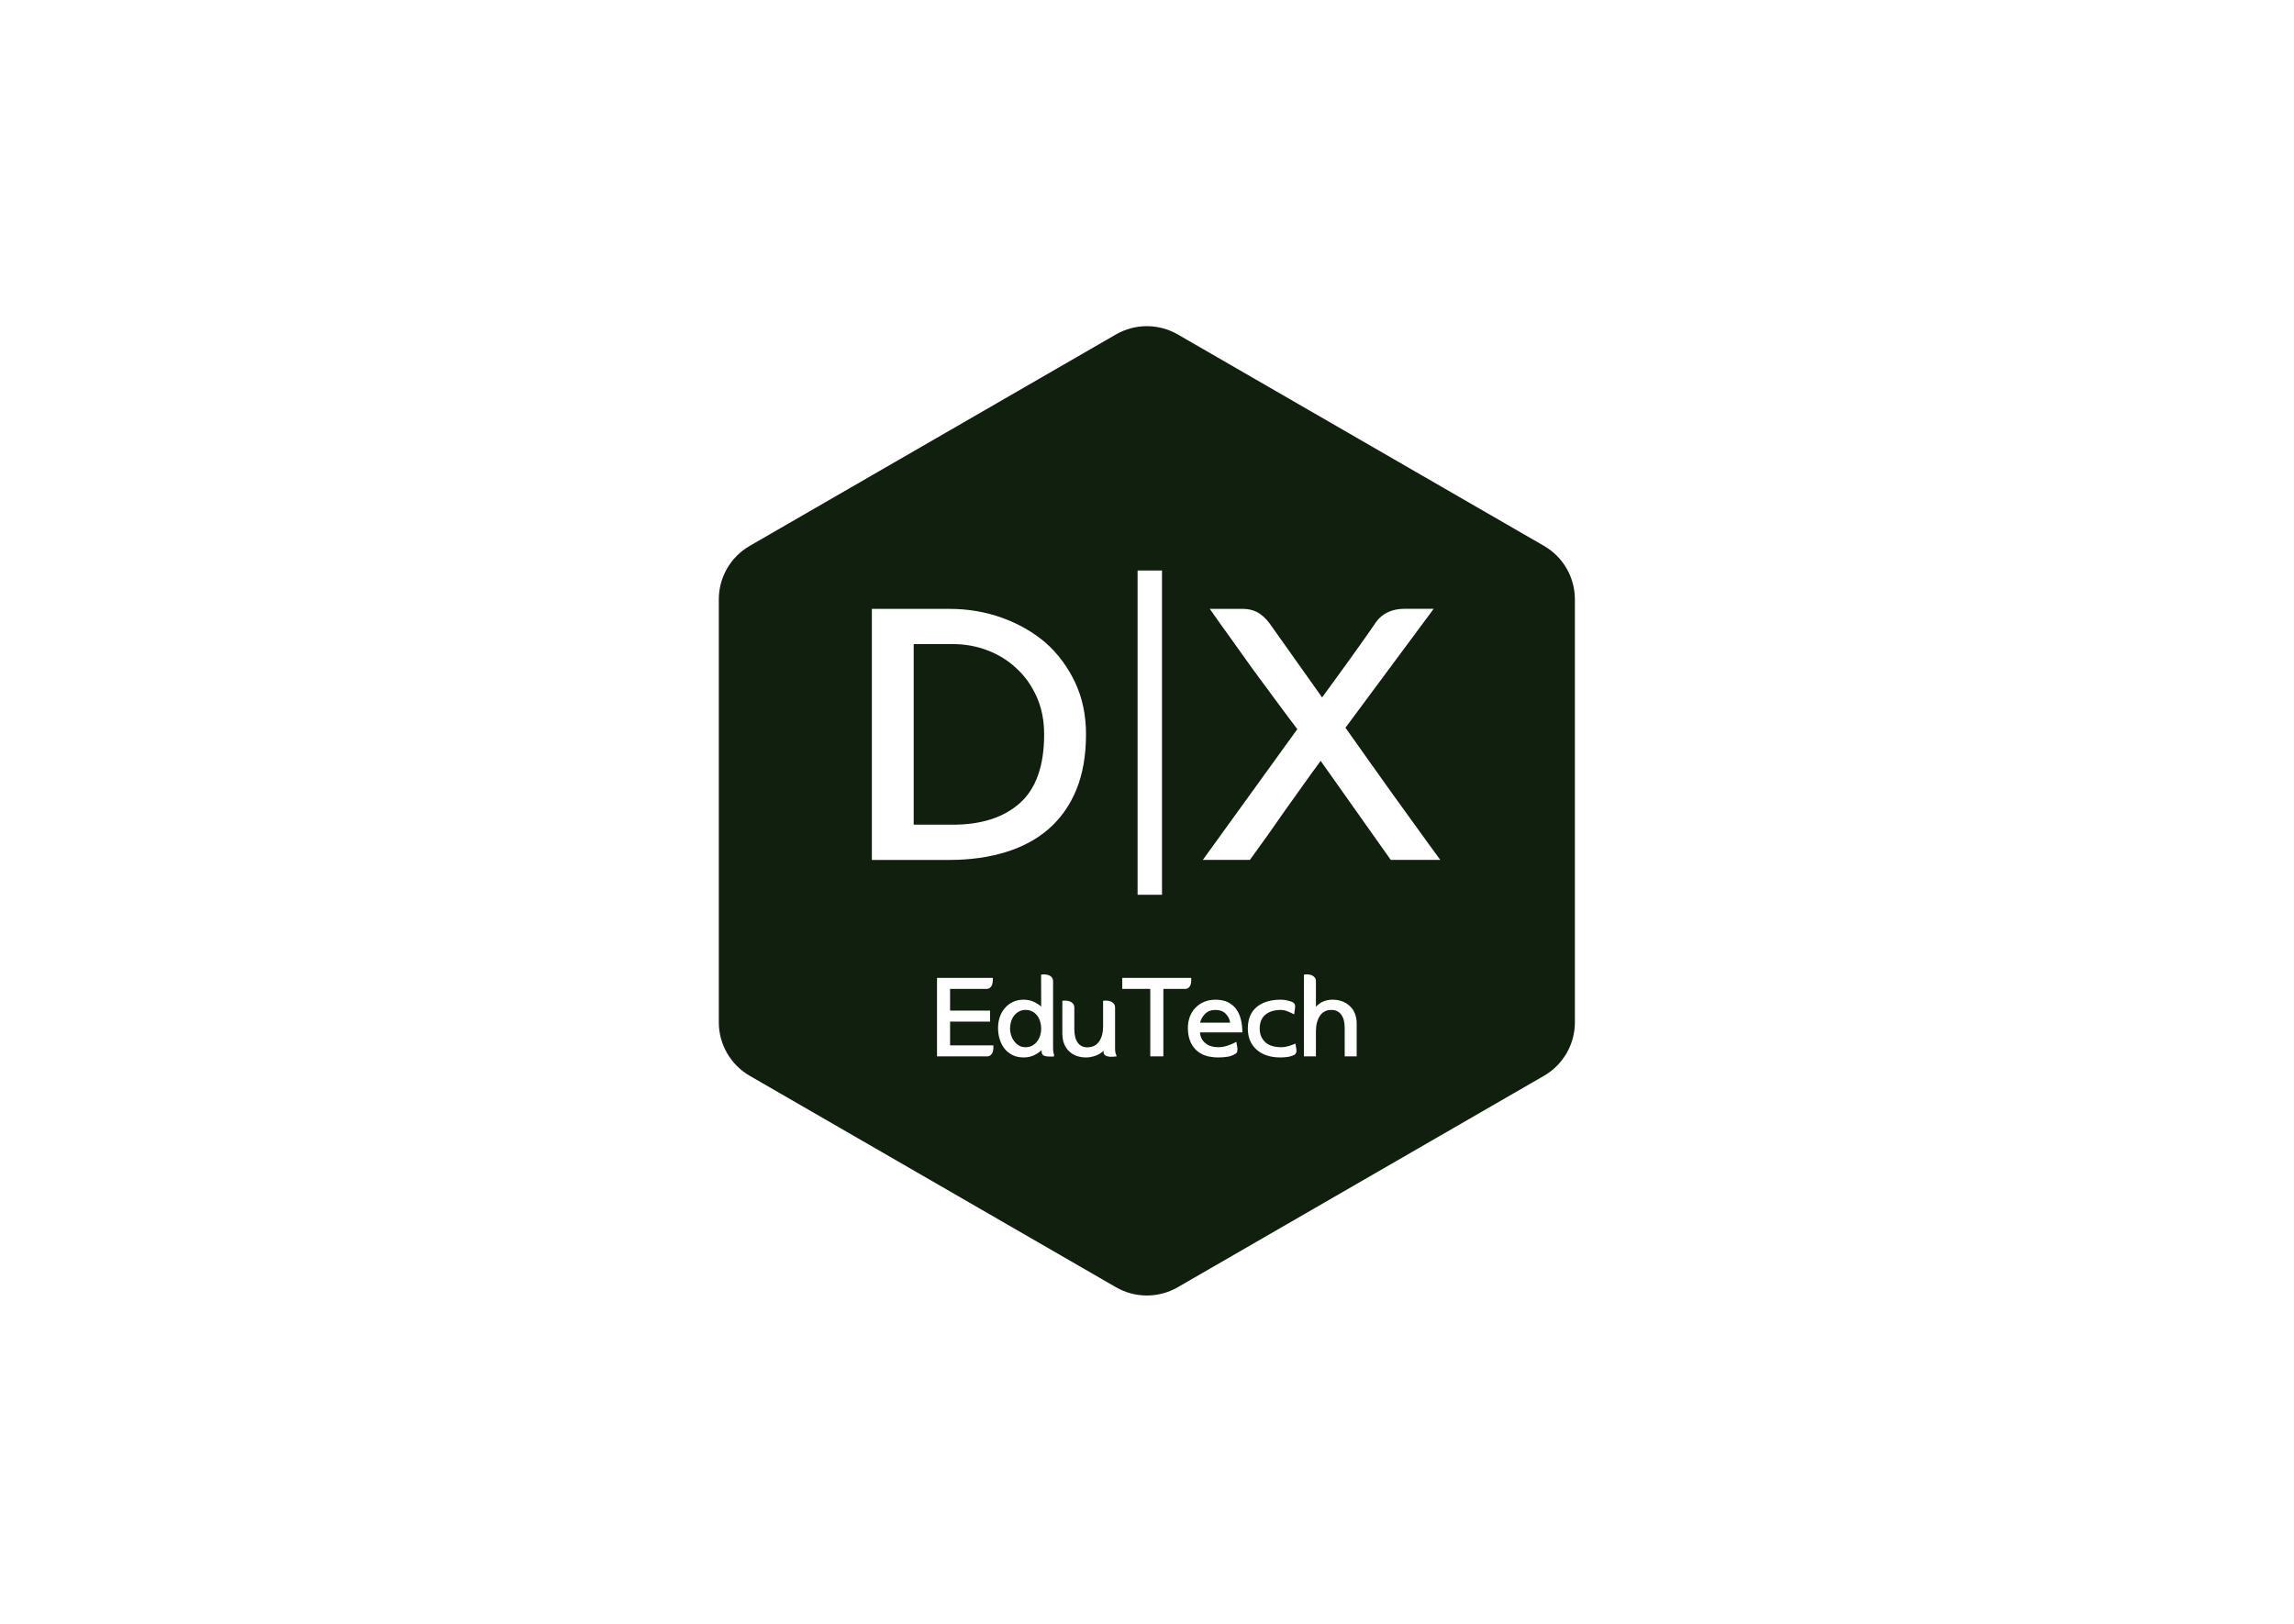
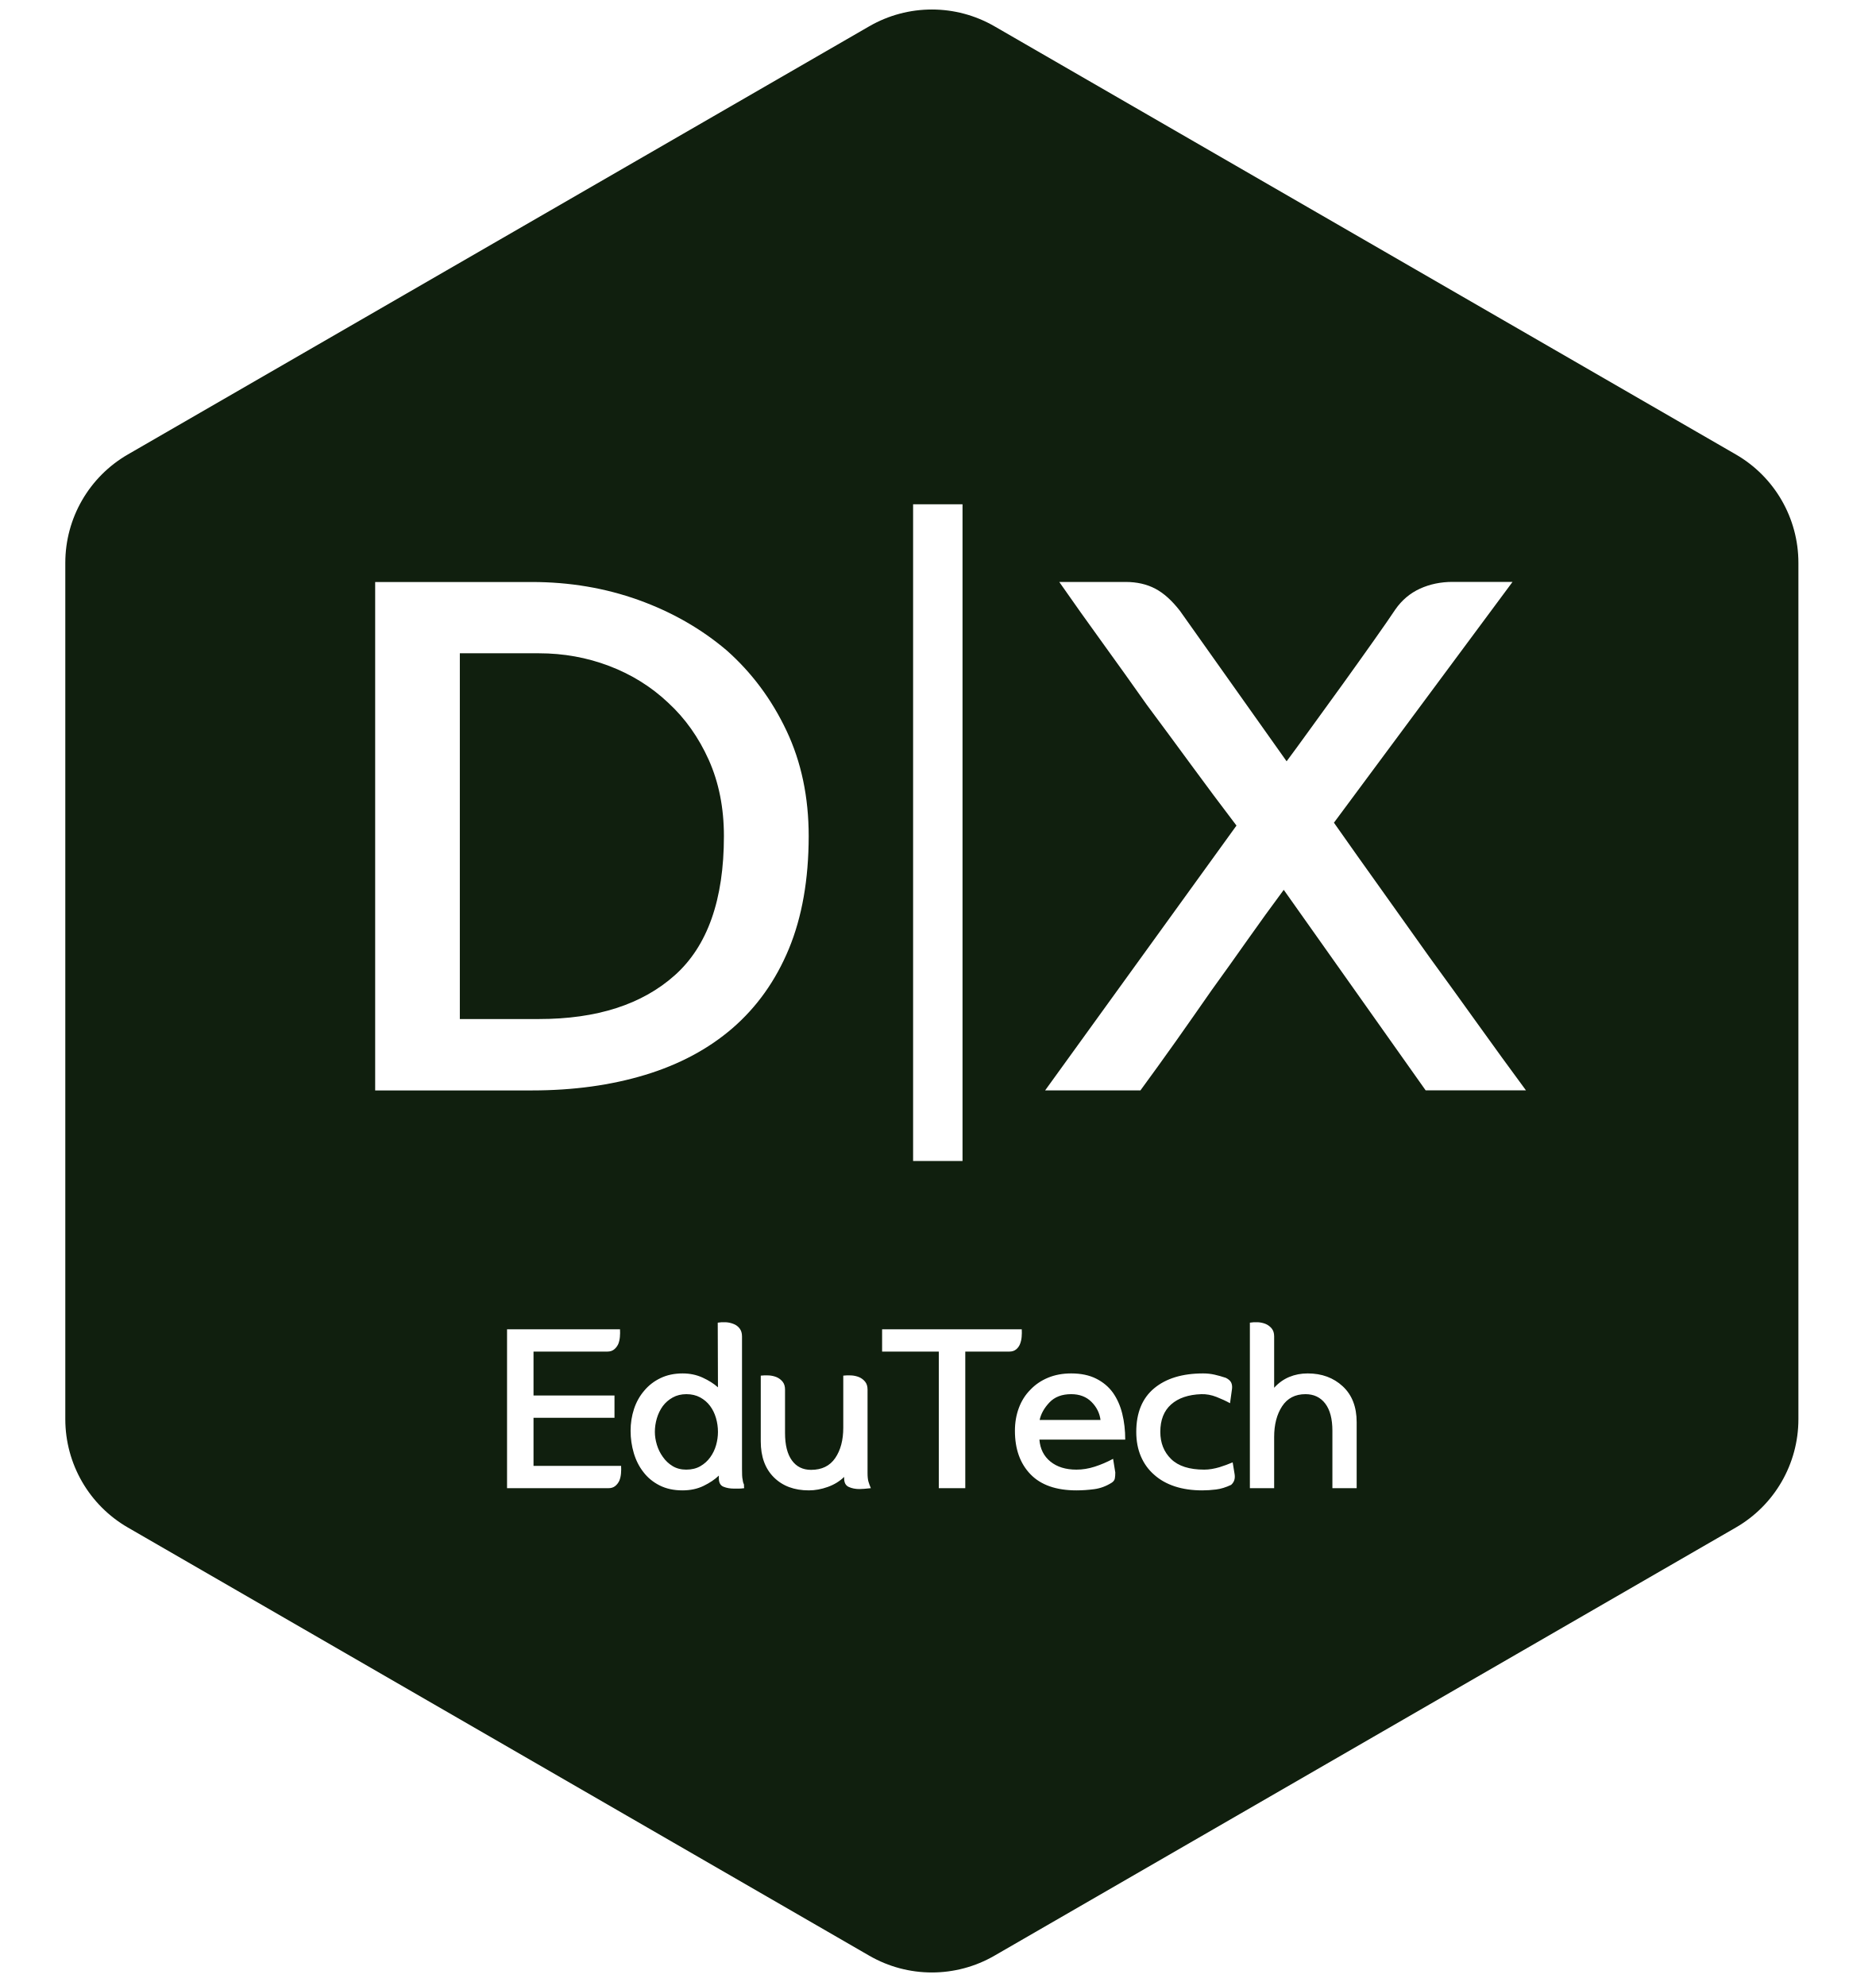
- <svg xmlns="http://www.w3.org/2000/svg" width="100%" height="100%" viewBox="0 0 842 596" version="1.1" xml:space="preserve" style="fill-rule:evenodd;clip-rule:evenodd;stroke-linejoin:round;stroke-miterlimit:2;">
-   <g transform="matrix(1,0,0,1,-0.005,0.005)">
-     <path d="M578.06,220.02L578.06,375.25C578.06,383.35 573.74,390.84 566.72,394.89L432.29,472.51C425.27,476.56 416.63,476.56 409.61,472.51L275.18,394.89C268.16,390.84 263.84,383.35 263.84,375.25L263.84,220.02C263.84,211.92 268.16,204.43 275.18,200.38L409.61,122.76C416.63,118.71 425.27,118.71 432.29,122.76L566.72,200.38C573.74,204.43 578.06,211.92 578.06,220.02ZM417.55,209.41L417.55,328.45L426.51,328.45L426.51,209.41L417.55,209.41ZM411.93,358.959L411.93,362.999L422.21,362.999L422.21,387.759L427.01,387.759L427.01,362.999L435.01,362.999C435.49,362.999 435.89,362.873 436.21,362.619C436.53,362.366 436.77,362.039 436.93,361.639C437.09,361.239 437.19,360.806 437.23,360.339C437.27,359.873 437.277,359.413 437.25,358.959L411.93,358.959ZM478.61,387.759L483.01,387.759L483.01,378.479C483.01,376.239 483.49,374.386 484.45,372.919C485.41,371.453 486.823,370.719 488.69,370.719C490.21,370.719 491.403,371.286 492.27,372.419C493.137,373.553 493.57,375.199 493.57,377.359L493.57,387.759L497.97,387.759L497.97,375.799C497.97,373.026 497.13,370.859 495.45,369.299C493.77,367.739 491.65,366.959 489.09,366.959C487.89,366.959 486.777,367.173 485.75,367.599C484.723,368.026 483.81,368.679 483.01,369.559L483.01,360.239C483.01,359.653 482.863,359.179 482.57,358.819C482.277,358.459 481.917,358.186 481.49,357.999C481.037,357.813 480.557,357.706 480.05,357.679C479.543,357.653 479.063,357.679 478.61,357.759L478.61,387.759ZM453.81,382.439C452.717,383.026 451.61,383.499 450.49,383.859C449.37,384.219 448.263,384.399 447.17,384.399C445.223,384.399 443.65,383.913 442.45,382.939C441.25,381.966 440.583,380.639 440.45,378.959L456.01,378.959C456.01,377.279 455.83,375.713 455.47,374.259C455.11,372.806 454.543,371.533 453.77,370.439C452.997,369.373 451.983,368.526 450.73,367.899C449.477,367.273 447.97,366.959 446.21,366.959C444.663,366.959 443.263,367.219 442.01,367.739C440.757,368.259 439.69,368.986 438.81,369.919C437.903,370.826 437.21,371.919 436.73,373.199C436.25,374.479 436.01,375.866 436.01,377.359C436.01,380.666 436.95,383.293 438.83,385.239C440.71,387.186 443.49,388.159 447.17,388.159C448.21,388.159 449.283,388.086 450.39,387.939C451.497,387.793 452.557,387.399 453.57,386.759C453.89,386.546 454.077,386.286 454.13,385.979C454.183,385.673 454.21,385.319 454.21,384.919L453.81,382.439ZM440.49,375.399C440.73,374.279 441.323,373.219 442.27,372.219C443.217,371.219 444.53,370.719 446.21,370.719C447.73,370.719 448.957,371.186 449.89,372.119C450.823,373.053 451.37,374.146 451.53,375.399L440.49,375.399ZM409.29,369.879C409.29,369.293 409.143,368.819 408.85,368.459C408.557,368.099 408.197,367.826 407.77,367.639C407.317,367.453 406.837,367.346 406.33,367.319C405.823,367.293 405.343,367.306 404.89,367.359L404.89,376.799C404.89,379.039 404.403,380.873 403.43,382.299C402.457,383.726 400.997,384.439 399.05,384.439C397.557,384.439 396.397,383.866 395.57,382.719C394.743,381.573 394.33,379.919 394.33,377.759L394.33,369.879C394.33,369.293 394.183,368.819 393.89,368.459C393.597,368.099 393.237,367.826 392.81,367.639C392.357,367.453 391.877,367.346 391.37,367.319C390.863,367.293 390.383,367.306 389.93,367.359L389.93,379.279C389.93,382.053 390.723,384.226 392.31,385.799C393.897,387.373 396.01,388.159 398.65,388.159C399.77,388.159 400.91,387.953 402.07,387.539C403.23,387.126 404.223,386.519 405.05,385.719L405.05,385.999C405.05,386.773 405.33,387.286 405.89,387.539C406.45,387.793 407.09,387.919 407.81,387.919C407.97,387.919 408.25,387.906 408.65,387.879C409.05,387.853 409.463,387.813 409.89,387.759C409.703,387.333 409.557,386.933 409.45,386.559C409.343,386.186 409.29,385.666 409.29,384.999L409.29,369.879ZM386.53,360.239C386.53,359.653 386.383,359.173 386.09,358.799C385.797,358.426 385.437,358.159 385.01,357.999C384.557,357.813 384.077,357.706 383.57,357.679C383.063,357.653 382.583,357.679 382.13,357.759L382.17,369.479C381.423,368.813 380.497,368.226 379.39,367.719C378.283,367.213 377.077,366.959 375.77,366.959C374.277,366.959 372.943,367.239 371.77,367.799C370.597,368.359 369.61,369.119 368.81,370.079C367.983,371.039 367.363,372.146 366.95,373.399C366.537,374.653 366.33,375.973 366.33,377.359C366.33,378.746 366.523,380.093 366.91,381.399C367.297,382.706 367.877,383.853 368.65,384.839C369.423,385.853 370.403,386.659 371.59,387.259C372.777,387.859 374.157,388.159 375.73,388.159C377.17,388.159 378.45,387.886 379.57,387.339C380.69,386.793 381.61,386.173 382.33,385.479L382.33,385.959C382.33,386.759 382.61,387.273 383.17,387.499C383.73,387.726 384.37,387.839 385.09,387.839L385.93,387.839C386.09,387.839 386.25,387.833 386.41,387.819C386.57,387.806 386.743,387.786 386.93,387.759L386.91,387.659C386.897,387.593 386.89,387.519 386.89,387.439L386.89,387.119C386.837,387.013 386.79,386.893 386.75,386.759C386.71,386.626 386.677,386.453 386.65,386.239C386.597,386.026 386.563,385.759 386.55,385.439C386.537,385.119 386.53,384.719 386.53,384.239L386.53,360.239ZM370.73,377.559C370.73,376.733 370.85,375.913 371.09,375.099C371.33,374.286 371.69,373.546 372.17,372.879C372.65,372.239 373.25,371.719 373.97,371.319C374.69,370.919 375.517,370.719 376.45,370.719C377.383,370.719 378.21,370.913 378.93,371.299C379.65,371.686 380.25,372.199 380.73,372.839C381.21,373.479 381.57,374.213 381.81,375.039C382.05,375.866 382.17,376.706 382.17,377.559C382.17,378.359 382.057,379.159 381.83,379.959C381.603,380.759 381.25,381.493 380.77,382.159C380.29,382.826 379.69,383.366 378.97,383.779C378.25,384.193 377.397,384.399 376.41,384.399C375.477,384.399 374.657,384.186 373.95,383.759C373.243,383.333 372.65,382.773 372.17,382.079C371.69,381.413 371.33,380.679 371.09,379.879C370.85,379.079 370.73,378.306 370.73,377.559ZM395.03,289.99C397.41,284.23 398.61,277.43 398.62,269.58C398.62,262.49 397.28,256.12 394.59,250.44C391.9,244.76 388.29,239.92 383.77,235.91C379.16,231.99 373.83,228.94 367.77,226.76C361.71,224.59 355.27,223.5 348.44,223.5L320.02,223.5L320.02,315.66L348.44,315.66C355.94,315.66 362.79,314.72 368.98,312.84C375.17,310.96 380.44,308.14 384.79,304.39C389.23,300.55 392.64,295.75 395.03,289.99ZM373.14,245.38C376.21,248.2 378.66,251.65 380.5,255.74C382.33,259.83 383.25,264.44 383.25,269.56C383.25,281.08 380.28,289.49 374.35,294.78C368.42,300.08 360.21,302.72 349.71,302.72L335.37,302.72L335.37,236.42L349.71,236.42C354.15,236.42 358.4,237.18 362.45,238.72C366.5,240.26 370.07,242.48 373.14,245.38ZM462.37,377.559C462.37,375.399 463.023,373.739 464.33,372.579C465.637,371.419 467.463,370.799 469.81,370.719C470.717,370.693 471.63,370.859 472.55,371.219C473.47,371.579 474.29,371.959 475.01,372.359L475.37,369.759C475.423,369.306 475.37,368.919 475.21,368.599C475.05,368.279 474.73,367.999 474.25,367.759C473.53,367.519 472.843,367.326 472.19,367.179C471.537,367.033 470.85,366.959 470.13,366.959C466.37,366.959 463.41,367.859 461.25,369.659C459.09,371.459 458.01,374.093 458.01,377.559C458.01,379.213 458.29,380.693 458.85,381.999C459.41,383.306 460.21,384.413 461.25,385.319C462.29,386.253 463.543,386.959 465.01,387.439C466.477,387.919 468.13,388.159 469.97,388.159C470.77,388.159 471.603,388.106 472.47,387.999C473.337,387.893 474.25,387.613 475.21,387.159C475.477,386.919 475.663,386.646 475.77,386.339C475.877,386.033 475.903,385.679 475.85,385.279L475.49,383.079C475.117,383.239 474.73,383.393 474.33,383.539C473.93,383.686 473.517,383.826 473.09,383.959C472.637,384.093 472.177,384.199 471.71,384.279C471.243,384.359 470.783,384.399 470.33,384.399C467.637,384.399 465.637,383.759 464.33,382.479C463.023,381.199 462.37,379.559 462.37,377.559ZM510.48,315.65L510.48,315.64L528.66,315.64C525.76,311.71 522.86,307.72 519.96,303.67C517.06,299.62 514.12,295.55 511.13,291.45C508.23,287.36 505.33,283.28 502.43,279.23C499.52,275.17 496.67,271.14 493.85,267.13L526.23,223.48L515.35,223.48C513.21,223.48 511.25,223.89 509.46,224.7C507.67,225.52 506.17,226.77 504.98,228.48C504.13,229.76 502.83,231.64 501.08,234.11C499.33,236.59 497.47,239.19 495.51,241.92C493.46,244.74 491.5,247.45 489.62,250.05C487.74,252.65 486.29,254.64 485.27,256L465.94,228.74C464.49,226.87 463,225.52 461.46,224.71C459.92,223.9 458.13,223.49 456.08,223.49L444.05,223.49C446.61,227.16 449.23,230.85 451.92,234.56C454.61,238.27 457.27,242.01 459.92,245.76C462.65,249.43 465.36,253.1 468.05,256.77C470.74,260.44 473.45,264.07 476.18,267.65L441.49,315.65L458.77,315.65C460.9,312.75 463.05,309.76 465.23,306.69C467.4,303.61 469.56,300.54 471.69,297.47C473.91,294.4 476.09,291.35 478.22,288.32C480.35,285.3 482.53,282.29 484.75,279.3L510.48,315.65ZM363.41,370.959L348.73,370.959L348.73,362.999L362.13,362.999C362.61,362.999 363.01,362.873 363.33,362.619C363.65,362.366 363.903,362.039 364.09,361.639C364.25,361.239 364.35,360.806 364.39,360.339C364.43,359.873 364.437,359.413 364.41,358.959L343.93,358.959L343.93,387.759L362.33,387.759C362.81,387.759 363.21,387.633 363.53,387.379C363.85,387.126 364.103,386.799 364.29,386.399C364.45,385.999 364.55,385.566 364.59,385.099C364.63,384.633 364.637,384.173 364.61,383.719L348.73,383.719L348.73,374.999L363.41,374.999L363.41,370.959Z" style="fill:rgb(16,31,14);" />
-   </g>
+ <svg xmlns="http://www.w3.org/2000/svg" width="100%" height="100%" viewBox="252 118 340 360" version="1.1" xml:space="preserve" style="fill-rule:evenodd;clip-rule:evenodd;stroke-linejoin:round;stroke-miterlimit:2;">
+   <path d="M578.06,220.02L578.06,375.25C578.06,383.35 573.74,390.84 566.72,394.89L432.29,472.51C425.27,476.56 416.63,476.56 409.61,472.51L275.18,394.89C268.16,390.84 263.84,383.35 263.84,375.25L263.84,220.02C263.84,211.92 268.16,204.43 275.18,200.38L409.61,122.76C416.63,118.71 425.27,118.71 432.29,122.76L566.72,200.38C573.74,204.43 578.06,211.92 578.06,220.02ZM417.55,209.41L417.55,328.45L426.51,328.45L426.51,209.41L417.55,209.41ZM411.93,358.959L411.93,362.999L422.21,362.999L422.21,387.759L427.01,387.759L427.01,362.999L435.01,362.999C435.49,362.999 435.89,362.873 436.21,362.619C436.53,362.366 436.77,362.039 436.93,361.639C437.09,361.239 437.19,360.806 437.23,360.339C437.27,359.873 437.277,359.413 437.25,358.959L411.93,358.959ZM478.61,387.759L483.01,387.759L483.01,378.479C483.01,376.239 483.49,374.386 484.45,372.919C485.41,371.453 486.823,370.719 488.69,370.719C490.21,370.719 491.403,371.286 492.27,372.419C493.137,373.553 493.57,375.199 493.57,377.359L493.57,387.759L497.97,387.759L497.97,375.799C497.97,373.026 497.13,370.859 495.45,369.299C493.77,367.739 491.65,366.959 489.09,366.959C487.89,366.959 486.777,367.173 485.75,367.599C484.723,368.026 483.81,368.679 483.01,369.559L483.01,360.239C483.01,359.653 482.863,359.179 482.57,358.819C482.277,358.459 481.917,358.186 481.49,357.999C481.037,357.813 480.557,357.706 480.05,357.679C479.543,357.653 479.063,357.679 478.61,357.759L478.61,387.759ZM453.81,382.439C452.717,383.026 451.61,383.499 450.49,383.859C449.37,384.219 448.263,384.399 447.17,384.399C445.223,384.399 443.65,383.913 442.45,382.939C441.25,381.966 440.583,380.639 440.45,378.959L456.01,378.959C456.01,377.279 455.83,375.713 455.47,374.259C455.11,372.806 454.543,371.533 453.77,370.439C452.997,369.373 451.983,368.526 450.73,367.899C449.477,367.273 447.97,366.959 446.21,366.959C444.663,366.959 443.263,367.219 442.01,367.739C440.757,368.259 439.69,368.986 438.81,369.919C437.903,370.826 437.21,371.919 436.73,373.199C436.25,374.479 436.01,375.866 436.01,377.359C436.01,380.666 436.95,383.293 438.83,385.239C440.71,387.186 443.49,388.159 447.17,388.159C448.21,388.159 449.283,388.086 450.39,387.939C451.497,387.793 452.557,387.399 453.57,386.759C453.89,386.546 454.077,386.286 454.13,385.979C454.183,385.673 454.21,385.319 454.21,384.919L453.81,382.439ZM440.49,375.399C440.73,374.279 441.323,373.219 442.27,372.219C443.217,371.219 444.53,370.719 446.21,370.719C447.73,370.719 448.957,371.186 449.89,372.119C450.823,373.053 451.37,374.146 451.53,375.399L440.49,375.399ZM409.29,369.879C409.29,369.293 409.143,368.819 408.85,368.459C408.557,368.099 408.197,367.826 407.77,367.639C407.317,367.453 406.837,367.346 406.33,367.319C405.823,367.293 405.343,367.306 404.89,367.359L404.89,376.799C404.89,379.039 404.403,380.873 403.43,382.299C402.457,383.726 400.997,384.439 399.05,384.439C397.557,384.439 396.397,383.866 395.57,382.719C394.743,381.573 394.33,379.919 394.33,377.759L394.33,369.879C394.33,369.293 394.183,368.819 393.89,368.459C393.597,368.099 393.237,367.826 392.81,367.639C392.357,367.453 391.877,367.346 391.37,367.319C390.863,367.293 390.383,367.306 389.93,367.359L389.93,379.279C389.93,382.053 390.723,384.226 392.31,385.799C393.897,387.373 396.01,388.159 398.65,388.159C399.77,388.159 400.91,387.953 402.07,387.539C403.23,387.126 404.223,386.519 405.05,385.719L405.05,385.999C405.05,386.773 405.33,387.286 405.89,387.539C406.45,387.793 407.09,387.919 407.81,387.919C407.97,387.919 408.25,387.906 408.65,387.879C409.05,387.853 409.463,387.813 409.89,387.759C409.703,387.333 409.557,386.933 409.45,386.559C409.343,386.186 409.29,385.666 409.29,384.999L409.29,369.879ZM386.53,360.239C386.53,359.653 386.383,359.173 386.09,358.799C385.797,358.426 385.437,358.159 385.01,357.999C384.557,357.813 384.077,357.706 383.57,357.679C383.063,357.653 382.583,357.679 382.13,357.759L382.17,369.479C381.423,368.813 380.497,368.226 379.39,367.719C378.283,367.213 377.077,366.959 375.77,366.959C374.277,366.959 372.943,367.239 371.77,367.799C370.597,368.359 369.61,369.119 368.81,370.079C367.983,371.039 367.363,372.146 366.95,373.399C366.537,374.653 366.33,375.973 366.33,377.359C366.33,378.746 366.523,380.093 366.91,381.399C367.297,382.706 367.877,383.853 368.65,384.839C369.423,385.853 370.403,386.659 371.59,387.259C372.777,387.859 374.157,388.159 375.73,388.159C377.17,388.159 378.45,387.886 379.57,387.339C380.69,386.793 381.61,386.173 382.33,385.479L382.33,385.959C382.33,386.759 382.61,387.273 383.17,387.499C383.73,387.726 384.37,387.839 385.09,387.839L385.93,387.839C386.09,387.839 386.25,387.833 386.41,387.819C386.57,387.806 386.743,387.786 386.93,387.759L386.91,387.659C386.897,387.593 386.89,387.519 386.89,387.439L386.89,387.119C386.837,387.013 386.79,386.893 386.75,386.759C386.71,386.626 386.677,386.453 386.65,386.239C386.597,386.026 386.563,385.759 386.55,385.439C386.537,385.119 386.53,384.719 386.53,384.239L386.53,360.239ZM370.73,377.559C370.73,376.733 370.85,375.913 371.09,375.099C371.33,374.286 371.69,373.546 372.17,372.879C372.65,372.239 373.25,371.719 373.97,371.319C374.69,370.919 375.517,370.719 376.45,370.719C377.383,370.719 378.21,370.913 378.93,371.299C379.65,371.686 380.25,372.199 380.73,372.839C381.21,373.479 381.57,374.213 381.81,375.039C382.05,375.866 382.17,376.706 382.17,377.559C382.17,378.359 382.057,379.159 381.83,379.959C381.603,380.759 381.25,381.493 380.77,382.159C380.29,382.826 379.69,383.366 378.97,383.779C378.25,384.193 377.397,384.399 376.41,384.399C375.477,384.399 374.657,384.186 373.95,383.759C373.243,383.333 372.65,382.773 372.17,382.079C371.69,381.413 371.33,380.679 371.09,379.879C370.85,379.079 370.73,378.306 370.73,377.559ZM395.03,289.99C397.41,284.23 398.61,277.43 398.62,269.58C398.62,262.49 397.28,256.12 394.59,250.44C391.9,244.76 388.29,239.92 383.77,235.91C379.16,231.99 373.83,228.94 367.77,226.76C361.71,224.59 355.27,223.5 348.44,223.5L320.02,223.5L320.02,315.66L348.44,315.66C355.94,315.66 362.79,314.72 368.98,312.84C375.17,310.96 380.44,308.14 384.79,304.39C389.23,300.55 392.64,295.75 395.03,289.99ZM373.14,245.38C376.21,248.2 378.66,251.65 380.5,255.74C382.33,259.83 383.25,264.44 383.25,269.56C383.25,281.08 380.28,289.49 374.35,294.78C368.42,300.08 360.21,302.72 349.71,302.72L335.37,302.72L335.37,236.42L349.71,236.42C354.15,236.42 358.4,237.18 362.45,238.72C366.5,240.26 370.07,242.48 373.14,245.38ZM462.37,377.559C462.37,375.399 463.023,373.739 464.33,372.579C465.637,371.419 467.463,370.799 469.81,370.719C470.717,370.693 471.63,370.859 472.55,371.219C473.47,371.579 474.29,371.959 475.01,372.359L475.37,369.759C475.423,369.306 475.37,368.919 475.21,368.599C475.05,368.279 474.73,367.999 474.25,367.759C473.53,367.519 472.843,367.326 472.19,367.179C471.537,367.033 470.85,366.959 470.13,366.959C466.37,366.959 463.41,367.859 461.25,369.659C459.09,371.459 458.01,374.093 458.01,377.559C458.01,379.213 458.29,380.693 458.85,381.999C459.41,383.306 460.21,384.413 461.25,385.319C462.29,386.253 463.543,386.959 465.01,387.439C466.477,387.919 468.13,388.159 469.97,388.159C470.77,388.159 471.603,388.106 472.47,387.999C473.337,387.893 474.25,387.613 475.21,387.159C475.477,386.919 475.663,386.646 475.77,386.339C475.877,386.033 475.903,385.679 475.85,385.279L475.49,383.079C475.117,383.239 474.73,383.393 474.33,383.539C473.93,383.686 473.517,383.826 473.09,383.959C472.637,384.093 472.177,384.199 471.71,384.279C471.243,384.359 470.783,384.399 470.33,384.399C467.637,384.399 465.637,383.759 464.33,382.479C463.023,381.199 462.37,379.559 462.37,377.559ZM510.48,315.65L510.48,315.64L528.66,315.64C525.76,311.71 522.86,307.72 519.96,303.67C517.06,299.62 514.12,295.55 511.13,291.45C508.23,287.36 505.33,283.28 502.43,279.23C499.52,275.17 496.67,271.14 493.85,267.13L526.23,223.48L515.35,223.48C513.21,223.48 511.25,223.89 509.46,224.7C507.67,225.52 506.17,226.77 504.98,228.48C504.13,229.76 502.83,231.64 501.08,234.11C499.33,236.59 497.47,239.19 495.51,241.92C493.46,244.74 491.5,247.45 489.62,250.05C487.74,252.65 486.29,254.64 485.27,256L465.94,228.74C464.49,226.87 463,225.52 461.46,224.71C459.92,223.9 458.13,223.49 456.08,223.49L444.05,223.49C446.61,227.16 449.23,230.85 451.92,234.56C454.61,238.27 457.27,242.01 459.92,245.76C462.65,249.43 465.36,253.1 468.05,256.77C470.74,260.44 473.45,264.07 476.18,267.65L441.49,315.65L458.77,315.65C460.9,312.75 463.05,309.76 465.23,306.69C467.4,303.61 469.56,300.54 471.69,297.47C473.91,294.4 476.09,291.35 478.22,288.32C480.35,285.3 482.53,282.29 484.75,279.3L510.48,315.65ZM363.41,370.959L348.73,370.959L348.73,362.999L362.13,362.999C362.61,362.999 363.01,362.873 363.33,362.619C363.65,362.366 363.903,362.039 364.09,361.639C364.25,361.239 364.35,360.806 364.39,360.339C364.43,359.873 364.437,359.413 364.41,358.959L343.93,358.959L343.93,387.759L362.33,387.759C362.81,387.759 363.21,387.633 363.53,387.379C363.85,387.126 364.103,386.799 364.29,386.399C364.45,385.999 364.55,385.566 364.59,385.099C364.63,384.633 364.637,384.173 364.61,383.719L348.73,383.719L348.73,374.999L363.41,374.999L363.41,370.959Z" style="fill:rgb(16,31,14);" />
</svg>
